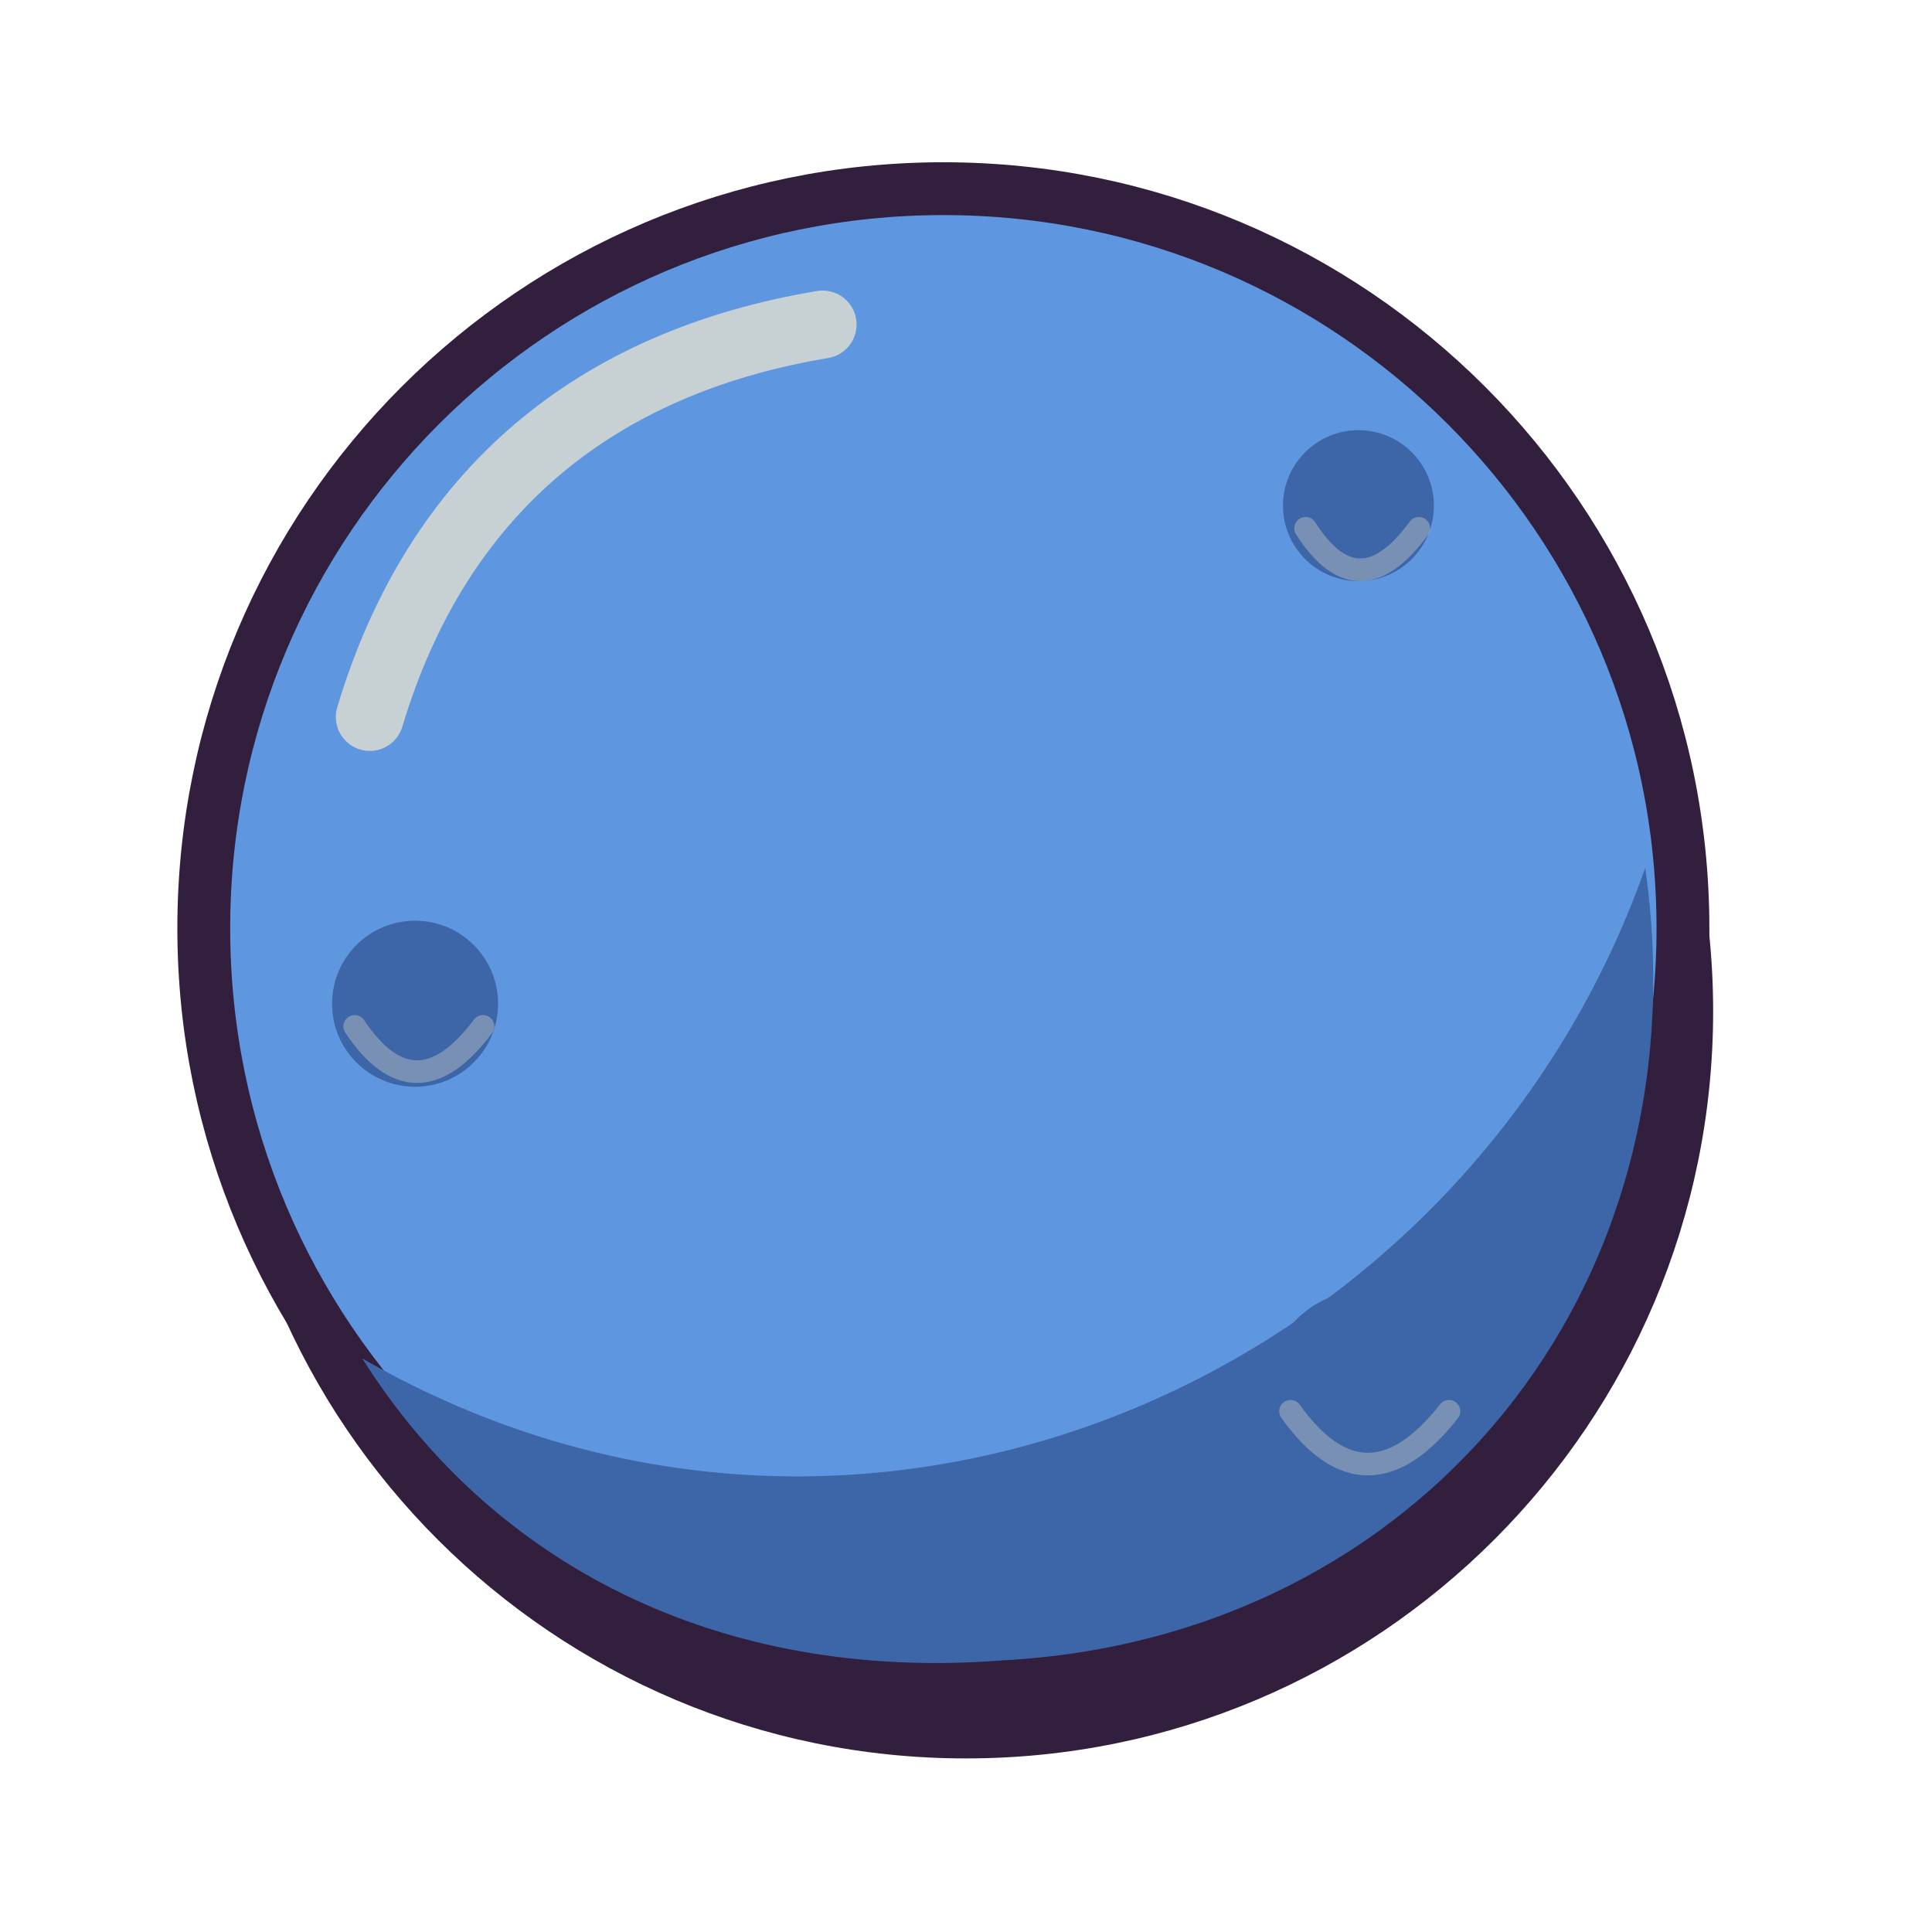
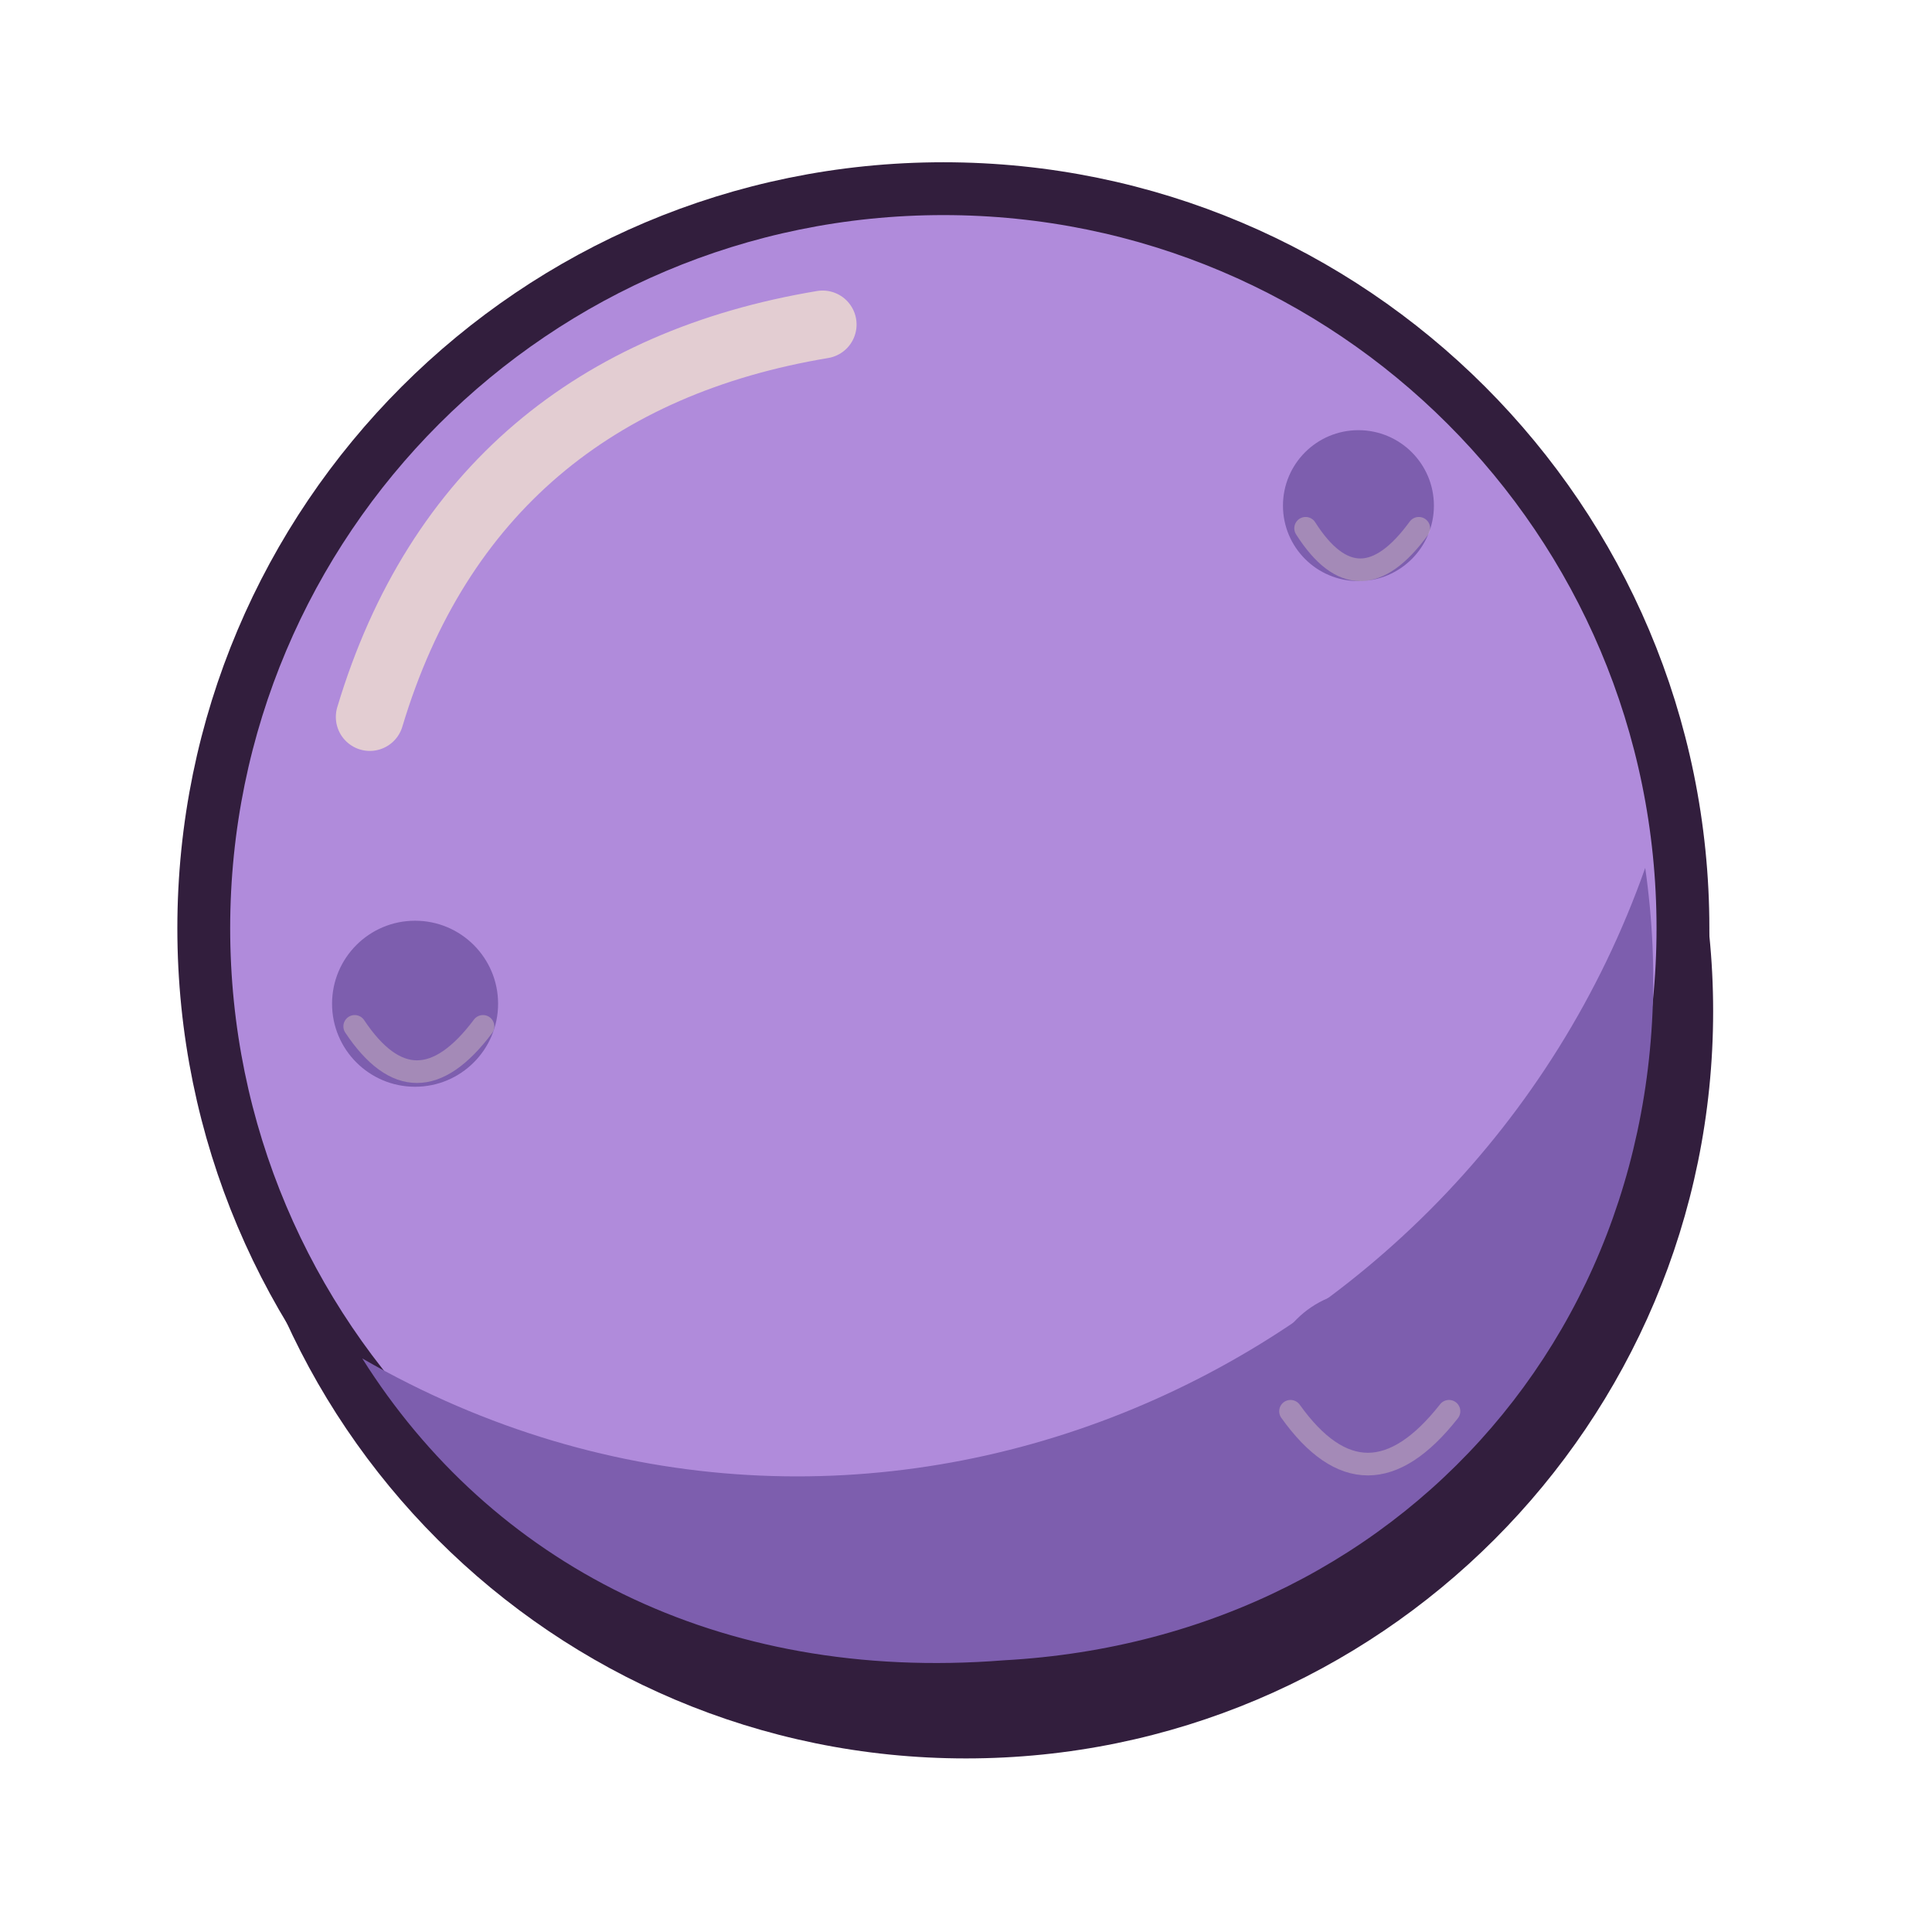
<svg xmlns="http://www.w3.org/2000/svg" width="256" height="256" viewBox="0 0 256 256">
  <circle cx="128" cy="134" r="99" fill="#321e3d" />
-   <circle cx="125" cy="123" r="98" fill="#5E97E0" stroke="#321e3d" stroke-width="7" />
-   <path d="M48 180C114 218 194 183 218 115C226 171 188 217 133 220C95 223 65 207 48 180Z" fill="#3D66A8" />
+   <circle cx="125" cy="123" r="98" fill="#B08BDB" stroke="#321e3d" stroke-width="7" />
+   <path d="M48 180C114 218 194 183 218 115C226 171 188 217 133 220C95 223 65 207 48 180Z" fill="#7D5EAE" />
  <path d="M49 95C58 65 79 48 109 43" fill="none" stroke="#fff0ce" stroke-width="9" stroke-linecap="round" opacity=".65" />
-   <circle cx="55" cy="133" r="11" fill="#3D66A8" />
+   <circle cx="55" cy="133" r="11" fill="#7D5EAE" />
  <path d="M47 136Q55 148 64 136" fill="none" stroke="#fff0ce" stroke-width="3" opacity=".3" stroke-linecap="round" />
-   <circle cx="180" cy="67" r="10" fill="#3D66A8" />
+   <circle cx="180" cy="67" r="10" fill="#7D5EAE" />
  <path d="M173 70Q180 81 188 70" fill="none" stroke="#fff0ce" stroke-width="3" opacity=".3" stroke-linecap="round" />
-   <circle cx="181" cy="184" r="13" fill="#3D66A8" />
+   <circle cx="181" cy="184" r="13" fill="#7D5EAE" />
  <path d="M171 187Q181 201 192 187" fill="none" stroke="#fff0ce" stroke-width="3" opacity=".3" stroke-linecap="round" />
</svg>
